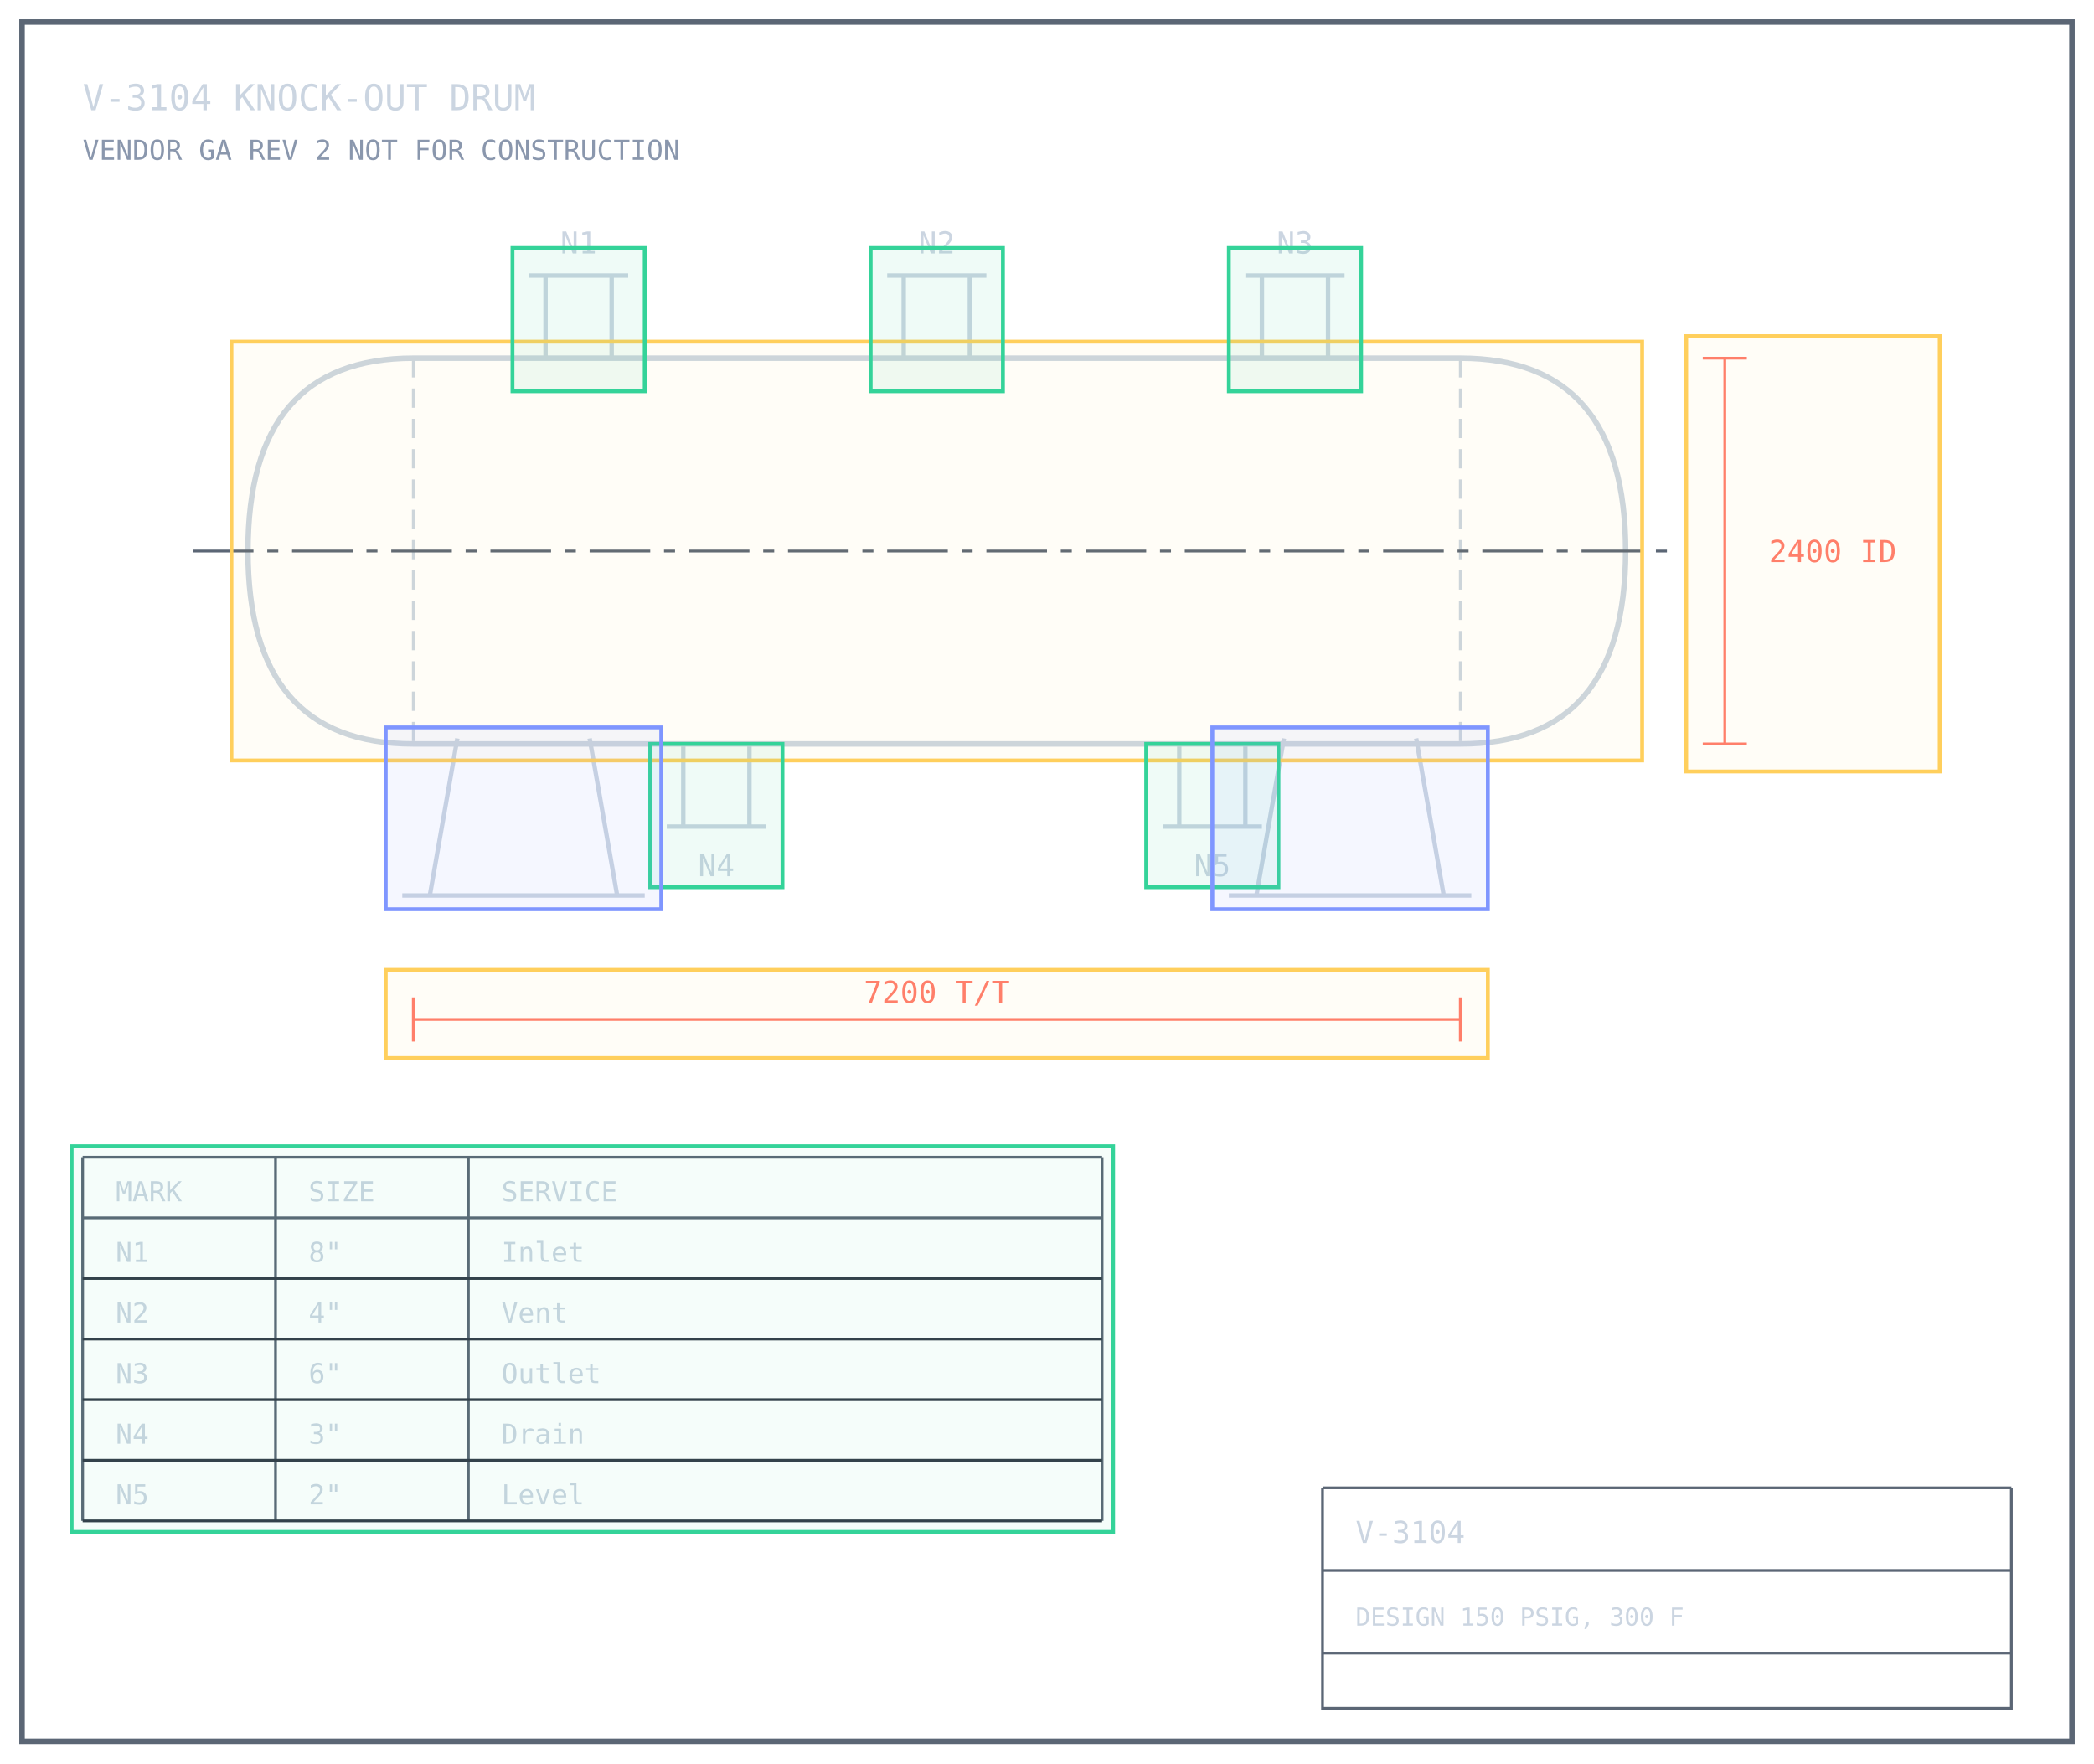
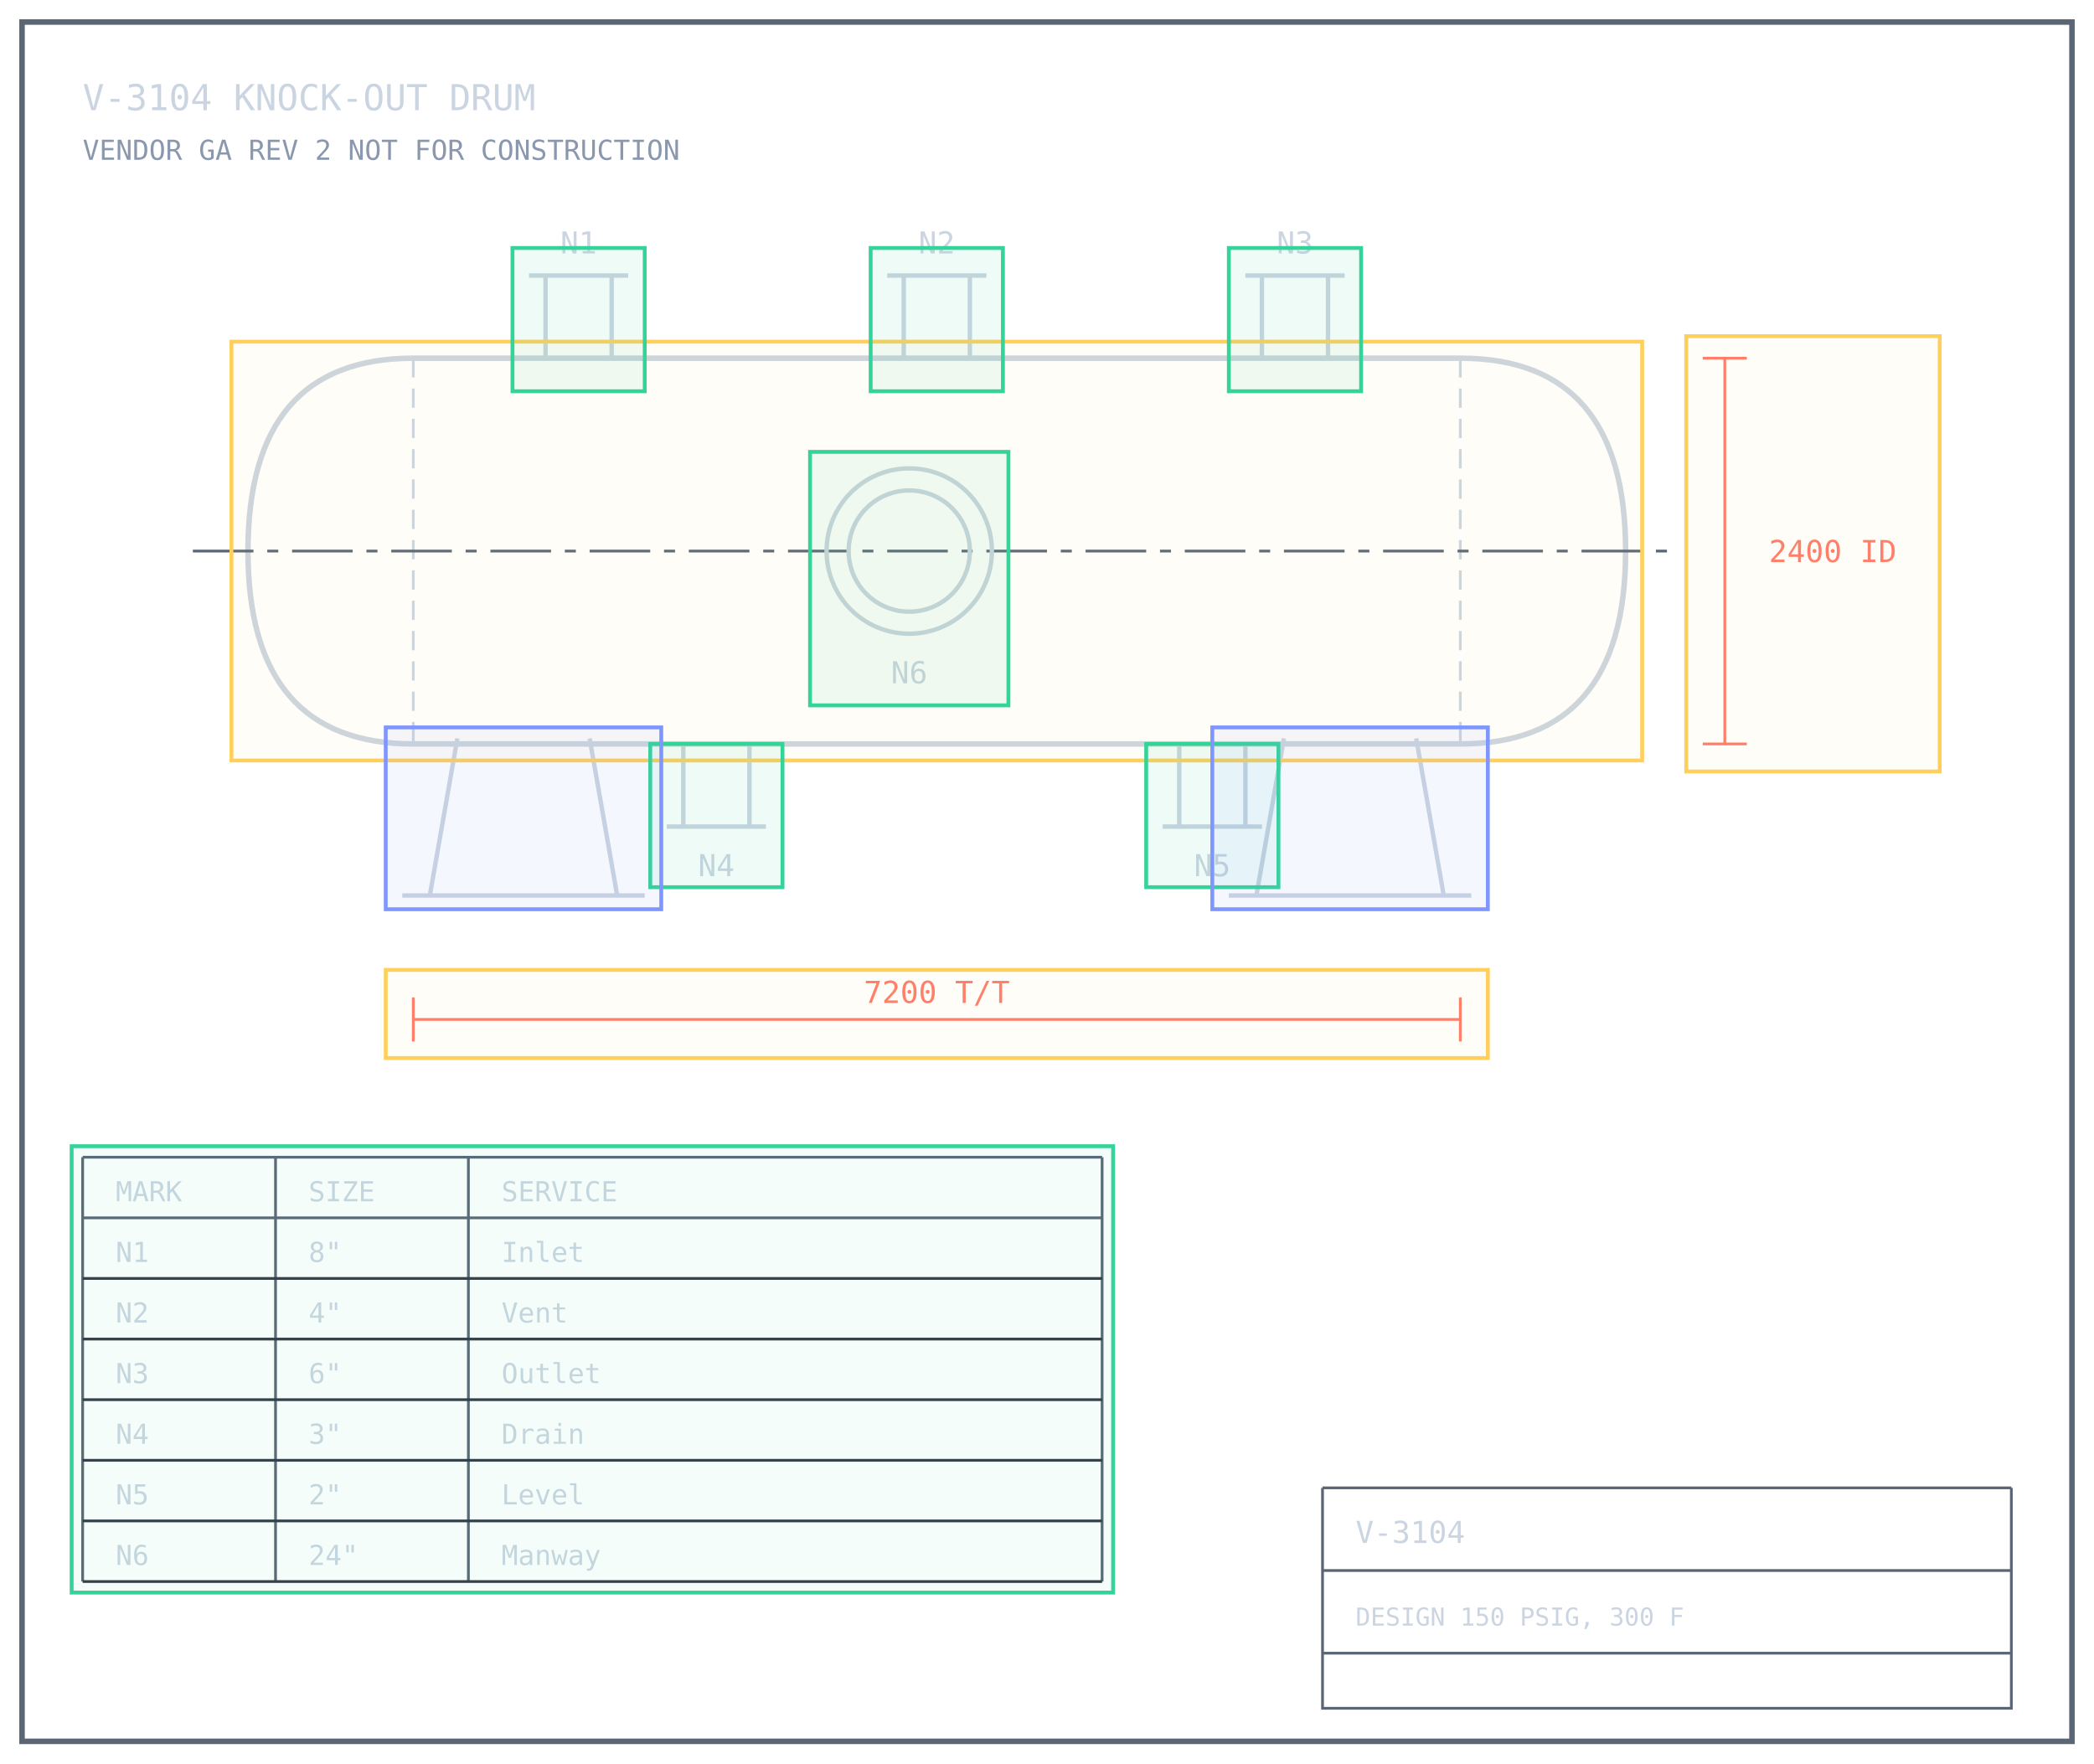
<svg xmlns="http://www.w3.org/2000/svg" viewBox="0 0 760 640" font-family="ui-monospace,Consolas,monospace">
  <g data-l="base">
    <rect x="8" y="8" width="744" height="624" fill="none" stroke="#5b6675" stroke-width="2" />
    <path d="M150 130H530Q590 130 590 200Q590 270 530 270H150Q90 270 90 200Q90 130 150 130Z" fill="none" stroke="#cbd5e1" stroke-width="2" />
    <path d="M150 130V270M530 130V270" stroke="#cbd5e1" stroke-dasharray="7 4" />
    <path d="M70 200H610" stroke="#5b6675" stroke-dasharray="22 5 4 5" />
    <path d="M198 130V100H222V130M192 100H228" fill="none" stroke="#cbd5e1" stroke-width="1.6" />
    <text x="210" y="92" font-size="11" text-anchor="middle" fill="#cbd5e1">N1</text>
    <path d="M328 130V100H352V130M322 100H358" fill="none" stroke="#cbd5e1" stroke-width="1.6" />
    <text x="340" y="92" font-size="11" text-anchor="middle" fill="#cbd5e1">N2</text>
    <path d="M458 130V100H482V130M452 100H488" fill="none" stroke="#cbd5e1" stroke-width="1.6" />
    <text x="470" y="92" font-size="11" text-anchor="middle" fill="#cbd5e1">N3</text>
    <path d="M248 270V300H272V270M242 300H278" fill="none" stroke="#cbd5e1" stroke-width="1.6" />
    <text x="260" y="318" font-size="11" text-anchor="middle" fill="#cbd5e1">N4</text>
    <path d="M428 270V300H452V270M422 300H458" fill="none" stroke="#cbd5e1" stroke-width="1.6" />
    <text x="440" y="318" font-size="11" text-anchor="middle" fill="#cbd5e1">N5</text>
+     <circle cx="330" cy="200" r="30" fill="none" stroke="#cbd5e1" stroke-width="1.6" />
+     <circle cx="330" cy="200" r="22" fill="none" stroke="#cbd5e1" stroke-width="1.6" />
+     <text x="330" y="248" font-size="11" text-anchor="middle" fill="#cbd5e1">N6</text>
    <path d="M146 325H234M156 325L166 268M224 325L214 268" fill="none" stroke="#cbd5e1" stroke-width="1.6" />
    <path d="M446 325H534M456 325L466 268M524 325L514 268" fill="none" stroke="#cbd5e1" stroke-width="1.6" />
    <path d="M150 362V378M530 362V378M150 370H530" stroke="#ff7b6b" />
    <text x="340" y="364" font-size="11" text-anchor="middle" fill="#ff7b6b">7200 T/T</text>
    <path d="M618 130H634M618 270H634M626 130V270" stroke="#ff7b6b" />
    <text x="642" y="204" font-size="11" text-anchor="start" fill="#ff7b6b">2400 ID</text>
    <text x="30" y="40" font-size="13" text-anchor="start" fill="#cbd5e1">V-3104 KNOCK-OUT DRUM</text>
    <text x="30" y="58" font-size="10" text-anchor="start" fill="#8a97ad">VENDOR GA  REV 2  NOT FOR CONSTRUCTION</text>
-     <path d="M30 420H400M30 442H400M100 420V552M170 420V552M30 420V552M400 420V552" stroke="#5b6675" fill="none" />
+     <path d="M30 420H400M30 442H400M100 420V574M170 420V574M30 420V574M400 420V574" stroke="#5b6675" fill="none" />
    <text x="42" y="436" font-size="10" text-anchor="start" fill="#cbd5e1">MARK</text>
    <text x="112" y="436" font-size="10" text-anchor="start" fill="#cbd5e1">SIZE</text>
    <text x="182" y="436" font-size="10" text-anchor="start" fill="#cbd5e1">SERVICE</text>
    <text x="42" y="458" font-size="10" text-anchor="start" fill="#cbd5e1">N1</text>
    <text x="112" y="458" font-size="10" text-anchor="start" fill="#cbd5e1">8"</text>
    <text x="182" y="458" font-size="10" text-anchor="start" fill="#cbd5e1">Inlet</text>
    <path d="M30 464H400" stroke="#333b47" />
    <text x="42" y="480" font-size="10" text-anchor="start" fill="#cbd5e1">N2</text>
    <text x="112" y="480" font-size="10" text-anchor="start" fill="#cbd5e1">4"</text>
    <text x="182" y="480" font-size="10" text-anchor="start" fill="#cbd5e1">Vent</text>
    <path d="M30 486H400" stroke="#333b47" />
    <text x="42" y="502" font-size="10" text-anchor="start" fill="#cbd5e1">N3</text>
    <text x="112" y="502" font-size="10" text-anchor="start" fill="#cbd5e1">6"</text>
    <text x="182" y="502" font-size="10" text-anchor="start" fill="#cbd5e1">Outlet</text>
    <path d="M30 508H400" stroke="#333b47" />
    <text x="42" y="524" font-size="10" text-anchor="start" fill="#cbd5e1">N4</text>
    <text x="112" y="524" font-size="10" text-anchor="start" fill="#cbd5e1">3"</text>
    <text x="182" y="524" font-size="10" text-anchor="start" fill="#cbd5e1">Drain</text>
    <path d="M30 530H400" stroke="#333b47" />
    <text x="42" y="546" font-size="10" text-anchor="start" fill="#cbd5e1">N5</text>
    <text x="112" y="546" font-size="10" text-anchor="start" fill="#cbd5e1">2"</text>
    <text x="182" y="546" font-size="10" text-anchor="start" fill="#cbd5e1">Level</text>
    <path d="M30 552H400" stroke="#333b47" />
+     <text x="42" y="568" font-size="10" text-anchor="start" fill="#cbd5e1">N6</text>
+     <text x="112" y="568" font-size="10" text-anchor="start" fill="#cbd5e1">24"</text>
+     <text x="182" y="568" font-size="10" text-anchor="start" fill="#cbd5e1">Manway</text>
+     <path d="M30 574H400" stroke="#333b47" />
    <path d="M480 540H730M480 570H730M480 600H730M480 540V620H730V540" stroke="#5b6675" fill="none" />
    <text x="492" y="560" font-size="11" text-anchor="start" fill="#cbd5e1">V-3104</text>
    <text x="492" y="590" font-size="9" text-anchor="start" fill="#cbd5e1">DESIGN 150 PSIG, 300 F</text>
  </g>
  <rect data-l="dims" x="84" y="124" width="512" height="152" fill="rgba(255,207,92,.05)" stroke="#ffcf5c" stroke-width="1.4" />
  <rect data-l="dims" x="612" y="122" width="92" height="158" fill="rgba(255,207,92,.05)" stroke="#ffcf5c" stroke-width="1.4" />
  <rect data-l="dims" x="140" y="352" width="400" height="32" fill="rgba(255,207,92,.05)" stroke="#ffcf5c" stroke-width="1.4" />
  <rect data-l="noz" x="186" y="90" width="48" height="52" fill="rgba(52,211,153,.08)" stroke="#34d399" stroke-width="1.4" />
  <rect data-l="noz" x="316" y="90" width="48" height="52" fill="rgba(52,211,153,.08)" stroke="#34d399" stroke-width="1.4" />
  <rect data-l="noz" x="446" y="90" width="48" height="52" fill="rgba(52,211,153,.08)" stroke="#34d399" stroke-width="1.4" />
  <rect data-l="noz" x="236" y="270" width="48" height="52" fill="rgba(52,211,153,.08)" stroke="#34d399" stroke-width="1.4" />
  <rect data-l="noz" x="416" y="270" width="48" height="52" fill="rgba(52,211,153,.08)" stroke="#34d399" stroke-width="1.4" />
+   <rect data-l="noz" x="294" y="164" width="72" height="92" fill="rgba(52,211,153,.08)" stroke="#34d399" stroke-width="1.4" />
  <rect data-l="sad" x="140" y="264" width="100" height="66" fill="rgba(127,150,255,.08)" stroke="#7f96ff" stroke-width="1.4" />
  <rect data-l="sad" x="440" y="264" width="100" height="66" fill="rgba(127,150,255,.08)" stroke="#7f96ff" stroke-width="1.4" />
-   <rect data-l="noz" x="26" y="416" width="378" height="140" fill="rgba(52,211,153,.05)" stroke="#34d399" stroke-width="1.4" />
+   <rect data-l="noz" x="26" y="416" width="378" height="162" fill="rgba(52,211,153,.05)" stroke="#34d399" stroke-width="1.4" />
</svg>
